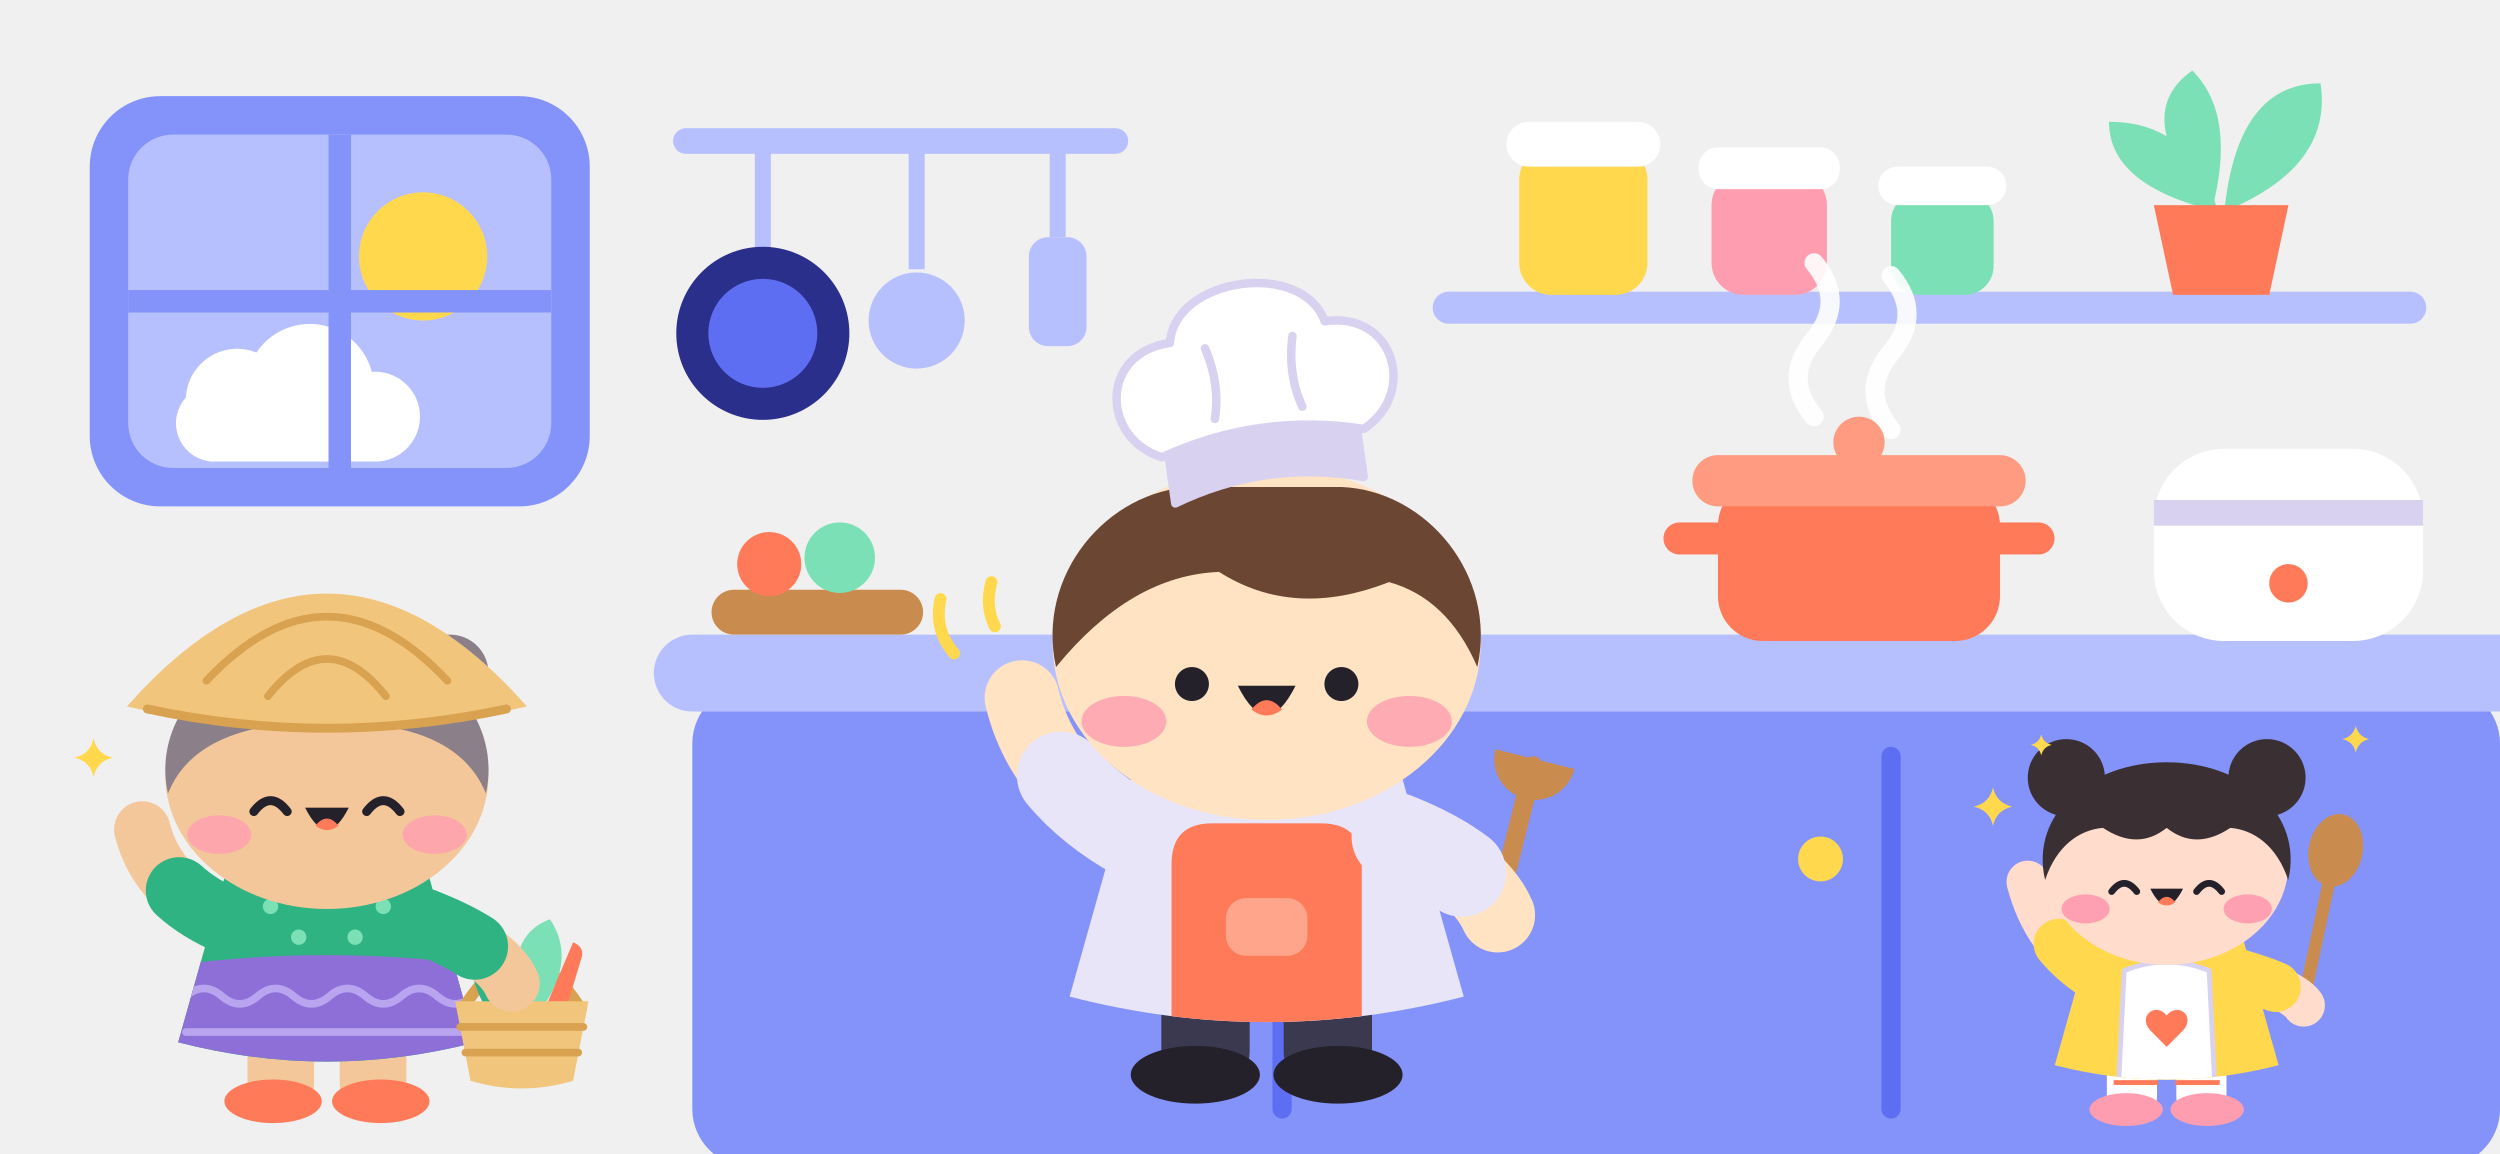
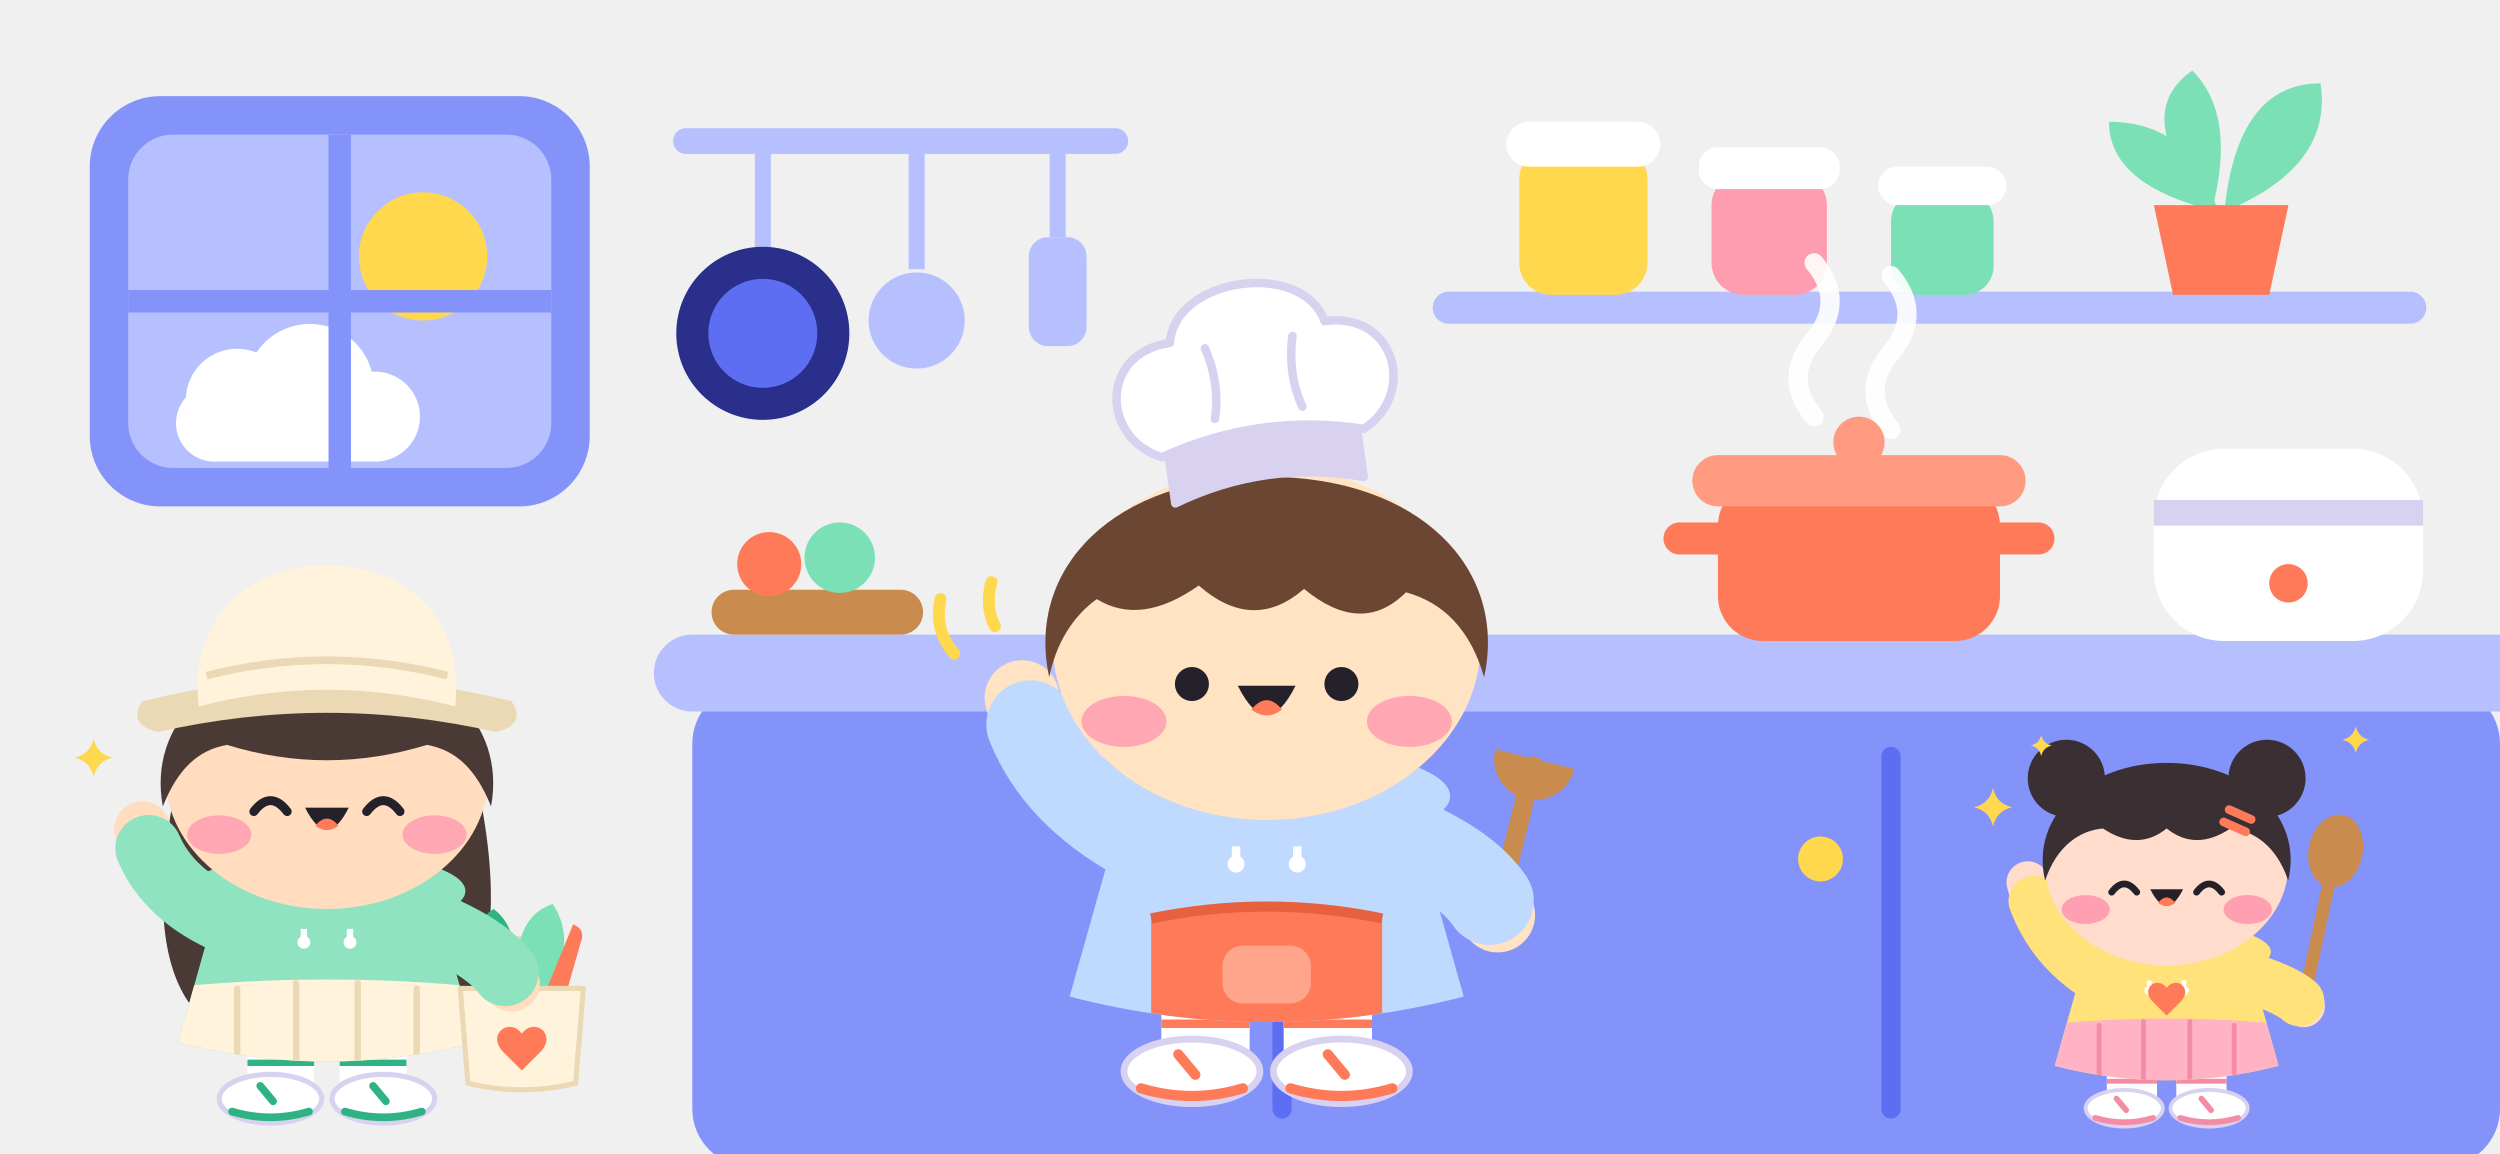
<svg xmlns="http://www.w3.org/2000/svg" viewBox="0 0 780 360" width="780" height="360">
  <rect x="28" y="30" width="156" height="128" rx="22" fill="#8493FA" />
  <rect x="40" y="42" width="132" height="104" rx="14" fill="#B7C0FF" />
  <circle cx="132" cy="80" r="20" fill="#FFD84D" />
  <path d="M58 124 a16 16 0 0 1 22 -14 a20 20 0 0 1 36 6 a14 14 0 0 1 2 28 h-52 a12 12 0 0 1 -8 -20 z" fill="#FFFFFF" />
  <path d="M106 42 v104 M40 94 h132" stroke="#8493FA" stroke-width="7" />
  <path d="M214 44 h134" stroke="#B7C0FF" stroke-width="8" stroke-linecap="round" />
  <path d="M238 44 v34 M286 44 v40 M330 44 v30" stroke="#B7C0FF" stroke-width="5" />
  <circle cx="238" cy="104" r="27" fill="#2A2F8C" />
  <circle cx="238" cy="104" r="17" fill="#5E6EF3" />
  <circle cx="286" cy="100" r="15" fill="#B7C0FF" />
  <rect x="321" y="74" width="18" height="34" rx="6" fill="#B7C0FF" />
  <path d="M452 96 h300" stroke="#B7C0FF" stroke-width="10" stroke-linecap="round" />
  <rect x="474" y="46" width="40" height="46" rx="10" fill="#FFD84D" />
  <rect x="470" y="38" width="48" height="14" rx="7" fill="#FFFFFF" />
  <rect x="534" y="54" width="36" height="38" rx="10" fill="#FF9DB0" />
  <rect x="530" y="46" width="44" height="13" rx="6" fill="#FFFFFF" />
  <rect x="590" y="60" width="32" height="32" rx="9" fill="#7BE0B5" />
  <rect x="586" y="52" width="40" height="12" rx="6" fill="#FFFFFF" />
  <path d="M690 66 q-26 -30 -6 -44 q14 14 6 44 z M694 66 q4 -40 30 -40 q4 26 -30 40 z M692 66 q-34 -8 -34 -28 q26 0 34 28 z" fill="#7BE0B5" />
  <path d="M672 64 h42 l-6 28 h-30 z" fill="#FF7A59" />
  <rect x="216" y="214" width="564" height="150" rx="18" fill="#8493FA" />
  <rect x="204" y="198" width="590" height="24" rx="12" fill="#B7C0FF" />
  <path d="M400 236 v110 M590 236 v110" stroke="#5E6EF3" stroke-width="6" stroke-linecap="round" />
  <circle cx="378" cy="268" r="7" fill="#FFD84D" />
  <circle cx="568" cy="268" r="7" fill="#FFD84D" />
  <rect x="222" y="184" width="66" height="14" rx="7" fill="#C98B4E" />
  <circle cx="240" cy="176" r="10" fill="#FF7A59" />
  <circle cx="262" cy="174" r="11" fill="#7BE0B5" />
  <path d="M566 130 q-10 -12 0 -24 q10 -12 0 -24 M590 134 q-10 -12 0 -24 q10 -12 0 -24" stroke="#FFFFFF" stroke-width="6" stroke-linecap="round" fill="none" opacity="0.9" />
  <rect x="536" y="150" width="88" height="50" rx="14" fill="#FF7A59" />
  <rect x="528" y="142" width="104" height="16" rx="8" fill="#FF9B80" />
  <circle cx="580" cy="138" r="8" fill="#FF9B80" />
  <path d="M524 168 h12 M624 168 h12" stroke="#FF7A59" stroke-width="10" stroke-linecap="round" />
  <rect x="672" y="140" width="84" height="60" rx="22" fill="#FFFFFF" />
  <rect x="672" y="156" width="84" height="8" fill="#D8D1F0" />
  <circle cx="714" cy="182" r="6" fill="#FF7A59" />
  <g transform="translate(6 166) scale(0.4)">
-     <path d="M204 392 V430 M276 392 V430" stroke="#F4C79A" stroke-width="52" stroke-linecap="round" />
-     <ellipse cx="198" cy="444" rx="38" ry="17" fill="#FF7A59" />
-     <ellipse cx="282" cy="444" rx="38" ry="17" fill="#FF7A59" />
-     <path d="M164 304 Q108.0 280.0 96 232" stroke="#F4C79A" stroke-width="44" stroke-linecap="round" fill="none" />
-     <path d="M164 304 Q140.48 293.92 124.722 279.606" stroke="#2FB383" stroke-width="52" stroke-linecap="round" fill="none" />
-     <clipPath id="c34295">
+     <path d="M124 190 C104 280 110 340 136 372 H344 C370 340 376 280 356 190 Z" fill="#4A3A36" />
+     <path d="M204 392 V430 M276 392 V430" stroke="#FFFFFF" stroke-width="52" stroke-linecap="round" />
+     <path d="M178 402 h52 M250 402 h52 M178 414 h52 M250 414 h52" stroke="#2FB383" stroke-width="5" />
+     <ellipse cx="196" cy="442" rx="40" ry="19" fill="#FFFFFF" stroke="#D8D1F0" stroke-width="4" />
+     <path d="M166 452 q30 9 60 0" stroke="#2FB383" stroke-width="6" stroke-linecap="round" fill="none" />
+     <path d="M188 432 l10 12" stroke="#2FB383" stroke-width="6" stroke-linecap="round" />
+     <ellipse cx="284" cy="442" rx="40" ry="19" fill="#FFFFFF" stroke="#D8D1F0" stroke-width="4" />
+     <path d="M254 452 q30 9 60 0" stroke="#2FB383" stroke-width="6" stroke-linecap="round" fill="none" />
+     <path d="M276 432 l10 12" stroke="#2FB383" stroke-width="6" stroke-linecap="round" />
+     <path d="M164 304 Q108.0 280.0 96 232" stroke="#FFDDBE" stroke-width="44" stroke-linecap="round" fill="none" />
+     <path d="M164 304 Q116.96 283.84 100.966 246.746" stroke="#8FE3C0" stroke-width="52" stroke-linecap="round" fill="none" />
+     <clipPath id="c84228">
      <path d="M160 270 Q240 246 320 270 L356 398 Q240 428 124 398 Z" />
    </clipPath>
-     <path d="M160 270 Q240 246 320 270 L356 398 Q240 428 124 398 Z" fill="#2FB383" />
-     <g clip-path="url(#c34295)">
-       <circle cx="196" cy="292" r="6" fill="#7BE0B5" />
-       <circle cx="240" cy="284" r="6" fill="#7BE0B5" />
-       <circle cx="284" cy="292" r="6" fill="#7BE0B5" />
-       <circle cx="218" cy="316" r="6" fill="#7BE0B5" />
-       <circle cx="262" cy="316" r="6" fill="#7BE0B5" />
-       <path d="M120 338 Q240 322 360 338 V430 H120 Z" fill="#8E6FD8" />
-       <path d="M130 362 q14 -12 28 0 t28 0 t28 0 t28 0 t28 0 t28 0 t28 0 t28 0 M130 390 h230" stroke="#B9A4F0" stroke-width="6" fill="none" stroke-linecap="round" />
+     <path d="M160 270 Q240 246 320 270 L356 398 Q240 428 124 398 Z" fill="#8FE3C0" />
+     <g clip-path="url(#c84228)">
+       <path d="M222 282 v34 M258 282 v34" stroke="#FFFFFF" stroke-width="5" stroke-linecap="round" />
+       <circle cx="222" cy="320" r="5" fill="#FFFFFF" />
+       <circle cx="258" cy="320" r="5" fill="#FFFFFF" />
+       <path d="M110 356 Q240 342 370 356 V440 H110 Z" fill="#FFF3DC" />
+       <path d="M170 356 V430 M216 352 V430 M264 352 V430 M310 356 V430" stroke="#EAD9B4" stroke-width="5" stroke-linecap="round" />
    </g>
-     <ellipse cx="240" cy="190" rx="126" ry="104" fill="#F4C79A" />
-     <circle cx="336" cy="110" r="30" fill="#8B8089" />
-     <path d="M116 204 C104 150 146 100 196 98 L284 98 C334 100 376 150 364 204 C348 164 304 148 240 148 C176 148 132 164 116 204 Z" fill="#8B8089" />
-     <path d="M84 136 Q240 -40 396 136 Q240 172 84 136 Z" fill="#F2C57C" />
-     <path d="M146 116 Q240 16 334 116 M194 128 Q240 70 286 128" stroke="#D9A250" stroke-width="6" fill="none" stroke-linecap="round" />
-     <path d="M100 138 Q240 168 380 138" stroke="#D9A250" stroke-width="7" fill="none" stroke-linecap="round" />
+     <ellipse cx="240" cy="280" rx="108" ry="30" fill="#8FE3C0" />
+     <ellipse cx="240" cy="190" rx="126" ry="104" fill="#FFDDBE" />
+     <path d="M112 214 C100 150 152 96 240 96 C328 96 380 150 368 214 C356 184 340 170 318 166 Q240 190 162 166 C140 170 124 184 112 214 Z" fill="#4A3A36" />
+     <path d="M96 132 Q240 96 384 132 Q396 150 372 156 Q240 126 108 156 Q84 150 96 132 Z" fill="#EAD9B4" />
+     <path d="M140 136 C132 60 186 26 240 26 C294 26 348 60 340 136 Q240 110 140 136 Z" fill="#FFF3DC" />
+     <path d="M146 112 Q240 88 334 112" stroke="#EAD9B4" stroke-width="6" fill="none" />
    <g transform="translate(0 -48)">
-       <ellipse cx="156" cy="284" rx="25" ry="15" fill="#FF9DB0" opacity="0.8" />
-       <ellipse cx="324" cy="284" rx="25" ry="15" fill="#FF9DB0" opacity="0.8" />
+       <ellipse cx="156" cy="284" rx="25" ry="15" fill="#FF9DB0" opacity="0.85" />
+       <ellipse cx="324" cy="284" rx="25" ry="15" fill="#FF9DB0" opacity="0.85" />
      <path d="M183 266 q13 -17 26 0 M271 266 q13 -17 26 0" stroke="#24212B" stroke-width="7" stroke-linecap="round" fill="none" />
      <path d="M223 263 q17 34 34 0 z" fill="#24212B" />
      <path d="M231 277 q9 7 18 0 q-9 -11 -18 0 z" fill="#FF7A59" />
    </g>
-     <path d="M346 372 q46 -74 92 0" stroke="#D9A250" stroke-width="9" fill="none" stroke-linecap="round" />
-     <path d="M362 368 q-22 -44 6 -62 q26 20 8 62 z" fill="#2FB383" />
-     <path d="M388 368 q-8 -54 26 -66 q20 30 -4 66 z" fill="#7BE0B5" />
-     <path d="M410 372 l22 -52 q10 4 6 14 l-12 40 z" fill="#FF7A59" />
-     <path d="M340 366 h104 l-12 62 q-40 12 -80 0 z" fill="#F2C57C" />
-     <path d="M344 386 h96 M348 406 h88" stroke="#D9A250" stroke-width="6" stroke-linecap="round" />
-     <path d="M316 304 Q372.0 326.0 384 352" stroke="#F4C79A" stroke-width="44" stroke-linecap="round" fill="none" />
-     <path d="M316 304 Q339.52 313.24 355.278 323.186" stroke="#2FB383" stroke-width="52" stroke-linecap="round" fill="none" />
+     <path d="M366 352 q26 -66 52 0" stroke="#EAD9B4" stroke-width="8" fill="none" stroke-linecap="round" />
+     <path d="M364 358 q-22 -46 6 -64 q26 20 8 64 z" fill="#2FB383" />
+     <path d="M390 358 q-8 -56 26 -68 q20 30 -4 68 z" fill="#7BE0B5" />
+     <path d="M410 360 l22 -54 q10 4 6 14 l-12 42 z" fill="#FF7A59" />
+     <path d="M344 356 h96 l-6 74 q-42 10 -84 0 z" fill="#FFF3DC" stroke="#EAD9B4" stroke-width="4" stroke-linejoin="round" />
+     <path transform="translate(392 396) scale(0.8)" d="M0 -6 c-12 -16 -34 0 -19 17 l19 19 l19 -19 c15 -17 -7 -33 -19 -17 z" fill="#FF7A59" />
+     <path d="M316 304 Q372.0 326.0 384 352" stroke="#FFDDBE" stroke-width="44" stroke-linecap="round" fill="none" />
+     <path d="M316 304 Q363.04 322.48 379.034 343.782" stroke="#8FE3C0" stroke-width="52" stroke-linecap="round" fill="none" />
    <path d="M58 161 q2.7 12.3 15 15 q-12.3 2.7 -15 15 q-2.7 -12.3 -15 -15 q12.3 -2.7 15 -15 z" fill="#FFD84D" />
  </g>
  <g transform="translate(268 100) scale(0.53)">
-     <path d="M204 392 V430 M276 392 V430" stroke="#3B3950" stroke-width="52" stroke-linecap="round" />
-     <ellipse cx="198" cy="444" rx="38" ry="17" fill="#24212B" />
-     <ellipse cx="282" cy="444" rx="38" ry="17" fill="#24212B" />
+     <path d="M204 392 V430 M276 392 V430" stroke="#FFFFFF" stroke-width="52" stroke-linecap="round" />
+     <path d="M178 402 h52 M250 402 h52 M178 414 h52 M250 414 h52" stroke="#FF7A59" stroke-width="5" />
+     <ellipse cx="196" cy="442" rx="40" ry="19" fill="#FFFFFF" stroke="#D8D1F0" stroke-width="4" />
+     <path d="M166 452 q30 9 60 0" stroke="#FF7A59" stroke-width="6" stroke-linecap="round" fill="none" />
+     <path d="M188 432 l10 12" stroke="#FF7A59" stroke-width="6" stroke-linecap="round" />
+     <ellipse cx="284" cy="442" rx="40" ry="19" fill="#FFFFFF" stroke="#D8D1F0" stroke-width="4" />
+     <path d="M254 452 q30 9 60 0" stroke="#FF7A59" stroke-width="6" stroke-linecap="round" fill="none" />
+     <path d="M276 432 l10 12" stroke="#FF7A59" stroke-width="6" stroke-linecap="round" />
    <path d="M164 304 Q108.0 273.0 96 222" stroke="#FFE3C2" stroke-width="44" stroke-linecap="round" fill="none" />
-     <path d="M164 304 Q136.0 288.5 119.0 268.0" stroke="#E9E5F8" stroke-width="52" stroke-linecap="round" fill="none" />
-     <clipPath id="c50772">
+     <path d="M164 304 Q116.96 277.96 100.966 237.808" stroke="#BFD9FF" stroke-width="52" stroke-linecap="round" fill="none" />
+     <clipPath id="c78978">
      <path d="M160 270 Q240 246 320 270 L356 398 Q240 428 124 398 Z" />
    </clipPath>
-     <path d="M160 270 Q240 246 320 270 L356 398 Q240 428 124 398 Z" fill="#E9E5F8" />
-     <g clip-path="url(#c50772)">
-       <path d="M184 420 V320 Q184 296 208 296 H272 Q296 296 296 320 V420 Z" fill="#FF7A59" />
-       <rect x="216" y="340" width="48" height="34" rx="12" fill="#FFA58C" />
-       <path d="M206 268 Q240 300 274 268 L262 258 Q240 268 218 258 Z" fill="#FFD84D" />
+     <path d="M160 270 Q240 246 320 270 L356 398 Q240 428 124 398 Z" fill="#BFD9FF" />
+     <g clip-path="url(#c78978)">
+       <path d="M222 282 v34 M258 282 v34" stroke="#FFFFFF" stroke-width="5" stroke-linecap="round" />
+       <circle cx="222" cy="320" r="5" fill="#FFFFFF" />
+       <circle cx="258" cy="320" r="5" fill="#FFFFFF" />
+       <path d="M172 440 V352 Q240 338 308 352 V440 Z" fill="#FF7A59" />
+       <rect x="214" y="368" width="52" height="34" rx="12" fill="#FFA58C" />
+       <path d="M172 352 Q240 338 308 352" stroke="#E9603F" stroke-width="6" fill="none" />
    </g>
+     <ellipse cx="240" cy="280" rx="108" ry="30" fill="#BFD9FF" />
    <ellipse cx="240" cy="190" rx="126" ry="104" fill="#FFE3C2" />
-     <path d="M116 204 C104 150 146 100 196 98 L284 98 C334 100 376 150 364 204 C352 176 334 160 312 154 Q256 176 212 148 Q160 150 116 204 Z" fill="#6B4632" />
+     <path d="M112 210 C98 146 150 92 240 92 C330 92 382 146 368 210 C360 182 344 166 322 160 Q296 186 262 158 Q232 184 200 156 Q166 180 140 164 C126 174 116 190 112 210 Z" fill="#6B4632" />
    <g transform="translate(0 -52) rotate(-8 240 140)">
      <path d="M184 152 Q240 134 296 152 L296 122 Q240 106 184 122 Z" fill="#D8D1F0" stroke="#D8D1F0" stroke-width="5" stroke-linejoin="round" />
      <path d="M180 124 C146 108 152 58 194 58 C202 20 278 20 286 58 C328 58 334 108 300 124 Q240 106 180 124 Z" fill="#FFFFFF" stroke="#D8D1F0" stroke-width="5" stroke-linejoin="round" />
      <path d="M214 64 q6 22 0 42 M266 64 q-6 22 0 42" stroke="#D8D1F0" stroke-width="5" stroke-linecap="round" fill="none" />
    </g>
    <g transform="translate(0 -48)">
-       <ellipse cx="156" cy="284" rx="25" ry="15" fill="#FF9DB0" opacity="0.8" />
-       <ellipse cx="324" cy="284" rx="25" ry="15" fill="#FF9DB0" opacity="0.8" />
+       <ellipse cx="156" cy="284" rx="25" ry="15" fill="#FF9DB0" opacity="0.85" />
+       <ellipse cx="324" cy="284" rx="25" ry="15" fill="#FF9DB0" opacity="0.85" />
      <circle cx="196" cy="262" r="10" fill="#24212B" />
      <circle cx="284" cy="262" r="10" fill="#24212B" />
      <path d="M223 263 q17 34 34 0 z" fill="#24212B" />
      <path d="M231 277 q9 7 18 0 q-9 -11 -18 0 z" fill="#FF7A59" />
    </g>
    <g transform="rotate(14 380 330)">
      <path d="M380 360 V260" stroke="#C98B4E" stroke-width="11" stroke-linecap="round" />
      <path d="M356 256 a24 24 0 0 0 48 0 z" fill="#C98B4E" />
    </g>
    <path d="M316 304 Q364.0 323.0 376 350" stroke="#FFE3C2" stroke-width="44" stroke-linecap="round" fill="none" />
-     <path d="M316 304 Q340.0 313.5 355.0 325.0" stroke="#E9E5F8" stroke-width="52" stroke-linecap="round" fill="none" />
+     <path d="M316 304 Q356.32 319.96 371.238 341.565" stroke="#BFD9FF" stroke-width="52" stroke-linecap="round" fill="none" />
    <path d="M56 196 q-12 -14 -8 -32 M80 180 q-6 -12 -2 -26" stroke="#FFD84D" stroke-width="7" stroke-linecap="round" fill="none" />
  </g>
  <g transform="translate(592 190) scale(0.35)">
-     <g transform="translate(240 460) scale(0.86) translate(-240 -460)">
+     <g transform="translate(240 464) scale(0.86) translate(-240 -464)">
      <path d="M204 392 V430 M276 392 V430" stroke="#FFFFFF" stroke-width="52" stroke-linecap="round" />
-       <path d="M185 404 h46 M249 404 h46 M185 416 h46 M249 416 h46" stroke="#FF7A59" stroke-width="5" />
-       <ellipse cx="198" cy="444" rx="38" ry="17" fill="#FF9DB0" />
-       <ellipse cx="282" cy="444" rx="38" ry="17" fill="#FF9DB0" />
+       <path d="M178 402 h52 M250 402 h52 M178 414 h52 M250 414 h52" stroke="#F58CA5" stroke-width="5" />
+       <ellipse cx="196" cy="442" rx="40" ry="19" fill="#FFFFFF" stroke="#D8D1F0" stroke-width="4" />
+       <path d="M166 452 q30 9 60 0" stroke="#F58CA5" stroke-width="6" stroke-linecap="round" fill="none" />
+       <path d="M188 432 l10 12" stroke="#F58CA5" stroke-width="6" stroke-linecap="round" />
+       <ellipse cx="284" cy="442" rx="40" ry="19" fill="#FFFFFF" stroke="#D8D1F0" stroke-width="4" />
+       <path d="M254 452 q30 9 60 0" stroke="#F58CA5" stroke-width="6" stroke-linecap="round" fill="none" />
+       <path d="M276 432 l10 12" stroke="#F58CA5" stroke-width="6" stroke-linecap="round" />
      <path d="M164 304 Q112.0 270.0 96 208" stroke="#FFDCCB" stroke-width="44" stroke-linecap="round" fill="none" />
-       <path d="M164 304 Q143.2 290.4 128.16 272.32" stroke="#FFD84D" stroke-width="52" stroke-linecap="round" fill="none" />
-       <clipPath id="c32095">
+       <path d="M164 304 Q120.32 275.44 102.042 227.123" stroke="#FFE27A" stroke-width="52" stroke-linecap="round" fill="none" />
+       <clipPath id="c31664">
        <path d="M160 270 Q240 246 320 270 L356 398 Q240 428 124 398 Z" />
      </clipPath>
-       <path d="M160 270 Q240 246 320 270 L356 398 Q240 428 124 398 Z" fill="#FFD84D" />
-       <g clip-path="url(#c32095)">
-         <path d="M190 420 L196 300 Q240 282 284 300 L290 420 Z" fill="#FFFFFF" stroke="#D8D1F0" stroke-width="5" stroke-linejoin="round" />
-         <path transform="translate(240 352) scale(0.9)" d="M0 -6 c-12 -16 -34 0 -19 17 l19 19 l19 -19 c15 -17 -7 -33 -19 -17 z" fill="#FF7A59" />
+       <path d="M160 270 Q240 246 320 270 L356 398 Q240 428 124 398 Z" fill="#FFE27A" />
+       <g clip-path="url(#c31664)">
+         <path d="M222 282 v34 M258 282 v34" stroke="#FFFFFF" stroke-width="5" stroke-linecap="round" />
+         <circle cx="222" cy="320" r="5" fill="#FFFFFF" />
+         <circle cx="258" cy="320" r="5" fill="#FFFFFF" />
+         <path d="M110 356 Q240 342 370 356 V440 H110 Z" fill="#FFB3C4" />
+         <path d="M170 356 V430 M216 352 V430 M264 352 V430 M310 356 V430" stroke="#F58CA5" stroke-width="5" stroke-linecap="round" />
+         <path transform="translate(240 322) scale(0.8)" d="M0 -6 c-12 -16 -34 0 -19 17 l19 19 l19 -19 c15 -17 -7 -33 -19 -17 z" fill="#FF7A59" />
      </g>
+       <ellipse cx="240" cy="280" rx="108" ry="30" fill="#FFE27A" />
      <ellipse cx="240" cy="190" rx="126" ry="104" fill="#FFDCCB" />
      <circle cx="136" cy="100" r="40" fill="#3A2F33" />
      <circle cx="344" cy="100" r="40" fill="#3A2F33" />
-       <rect x="146" y="122" width="36" height="18" rx="9" fill="#FF7A59" transform="rotate(-40 164 131)" />
-       <rect x="298" y="122" width="36" height="18" rx="9" fill="#FF7A59" transform="rotate(40 316 131)" />
      <path d="M114 206 C98 138 160 84 240 84 C320 84 382 138 366 206 C354 170 330 154 306 152 Q270 176 240 152 Q210 176 174 152 C150 154 126 170 114 206 Z" fill="#3A2F33" />
+       <g transform="rotate(24 316 138)">
+         <rect x="299" y="133" width="34" height="9" rx="4.5" fill="#FF7A59" />
+         <rect x="299" y="147" width="34" height="9" rx="4.5" fill="#FF7A59" />
+       </g>
      <g transform="translate(0 -48)">
        <ellipse cx="156" cy="284" rx="25" ry="15" fill="#FF9DB0" opacity="0.95" />
        <ellipse cx="324" cy="284" rx="25" ry="15" fill="#FF9DB0" opacity="0.95" />
        <path d="M183 266 q13 -17 26 0 M271 266 q13 -17 26 0" stroke="#24212B" stroke-width="7" stroke-linecap="round" fill="none" />
        <path d="M223 263 q17 34 34 0 z" fill="#24212B" />
        <path d="M231 277 q9 7 18 0 q-9 -11 -18 0 z" fill="#FF7A59" />
      </g>
      <g transform="rotate(12 384 322)">
        <path d="M384 346 v-150" stroke="#C98B4E" stroke-width="13" stroke-linecap="round" />
        <ellipse cx="384" cy="172" rx="28" ry="38" fill="#C98B4E" />
      </g>
      <path d="M316 304 Q371.0 320.0 382 336" stroke="#FFDCCB" stroke-width="44" stroke-linecap="round" fill="none" />
-       <path d="M316 304 Q338.0 310.4 352.96 316.8" stroke="#FFD84D" stroke-width="52" stroke-linecap="round" fill="none" />
+       <path d="M316 304 Q362.2 317.44 377.354 330.88" stroke="#FFE27A" stroke-width="52" stroke-linecap="round" fill="none" />
      <path d="M60 110 q3.6 16.4 20 20 q-16.4 3.6 -20 20 q-3.6 -16.4 -20 -20 q16.4 -3.6 20 -20 z" fill="#FFD84D" />
      <path d="M436 46 q2.52 11.48 14 14 q-11.48 2.52 -14 14 q-2.52 -11.48 -14 -14 q11.48 -2.52 14 -14 z" fill="#FFD84D" />
      <path d="M110 55 q1.98 9.02 11 11 q-9.02 1.98 -11 11 q-1.98 -9.02 -11 -11 q9.02 -1.98 11 -11 z" fill="#FFD84D" />
    </g>
  </g>
</svg>
